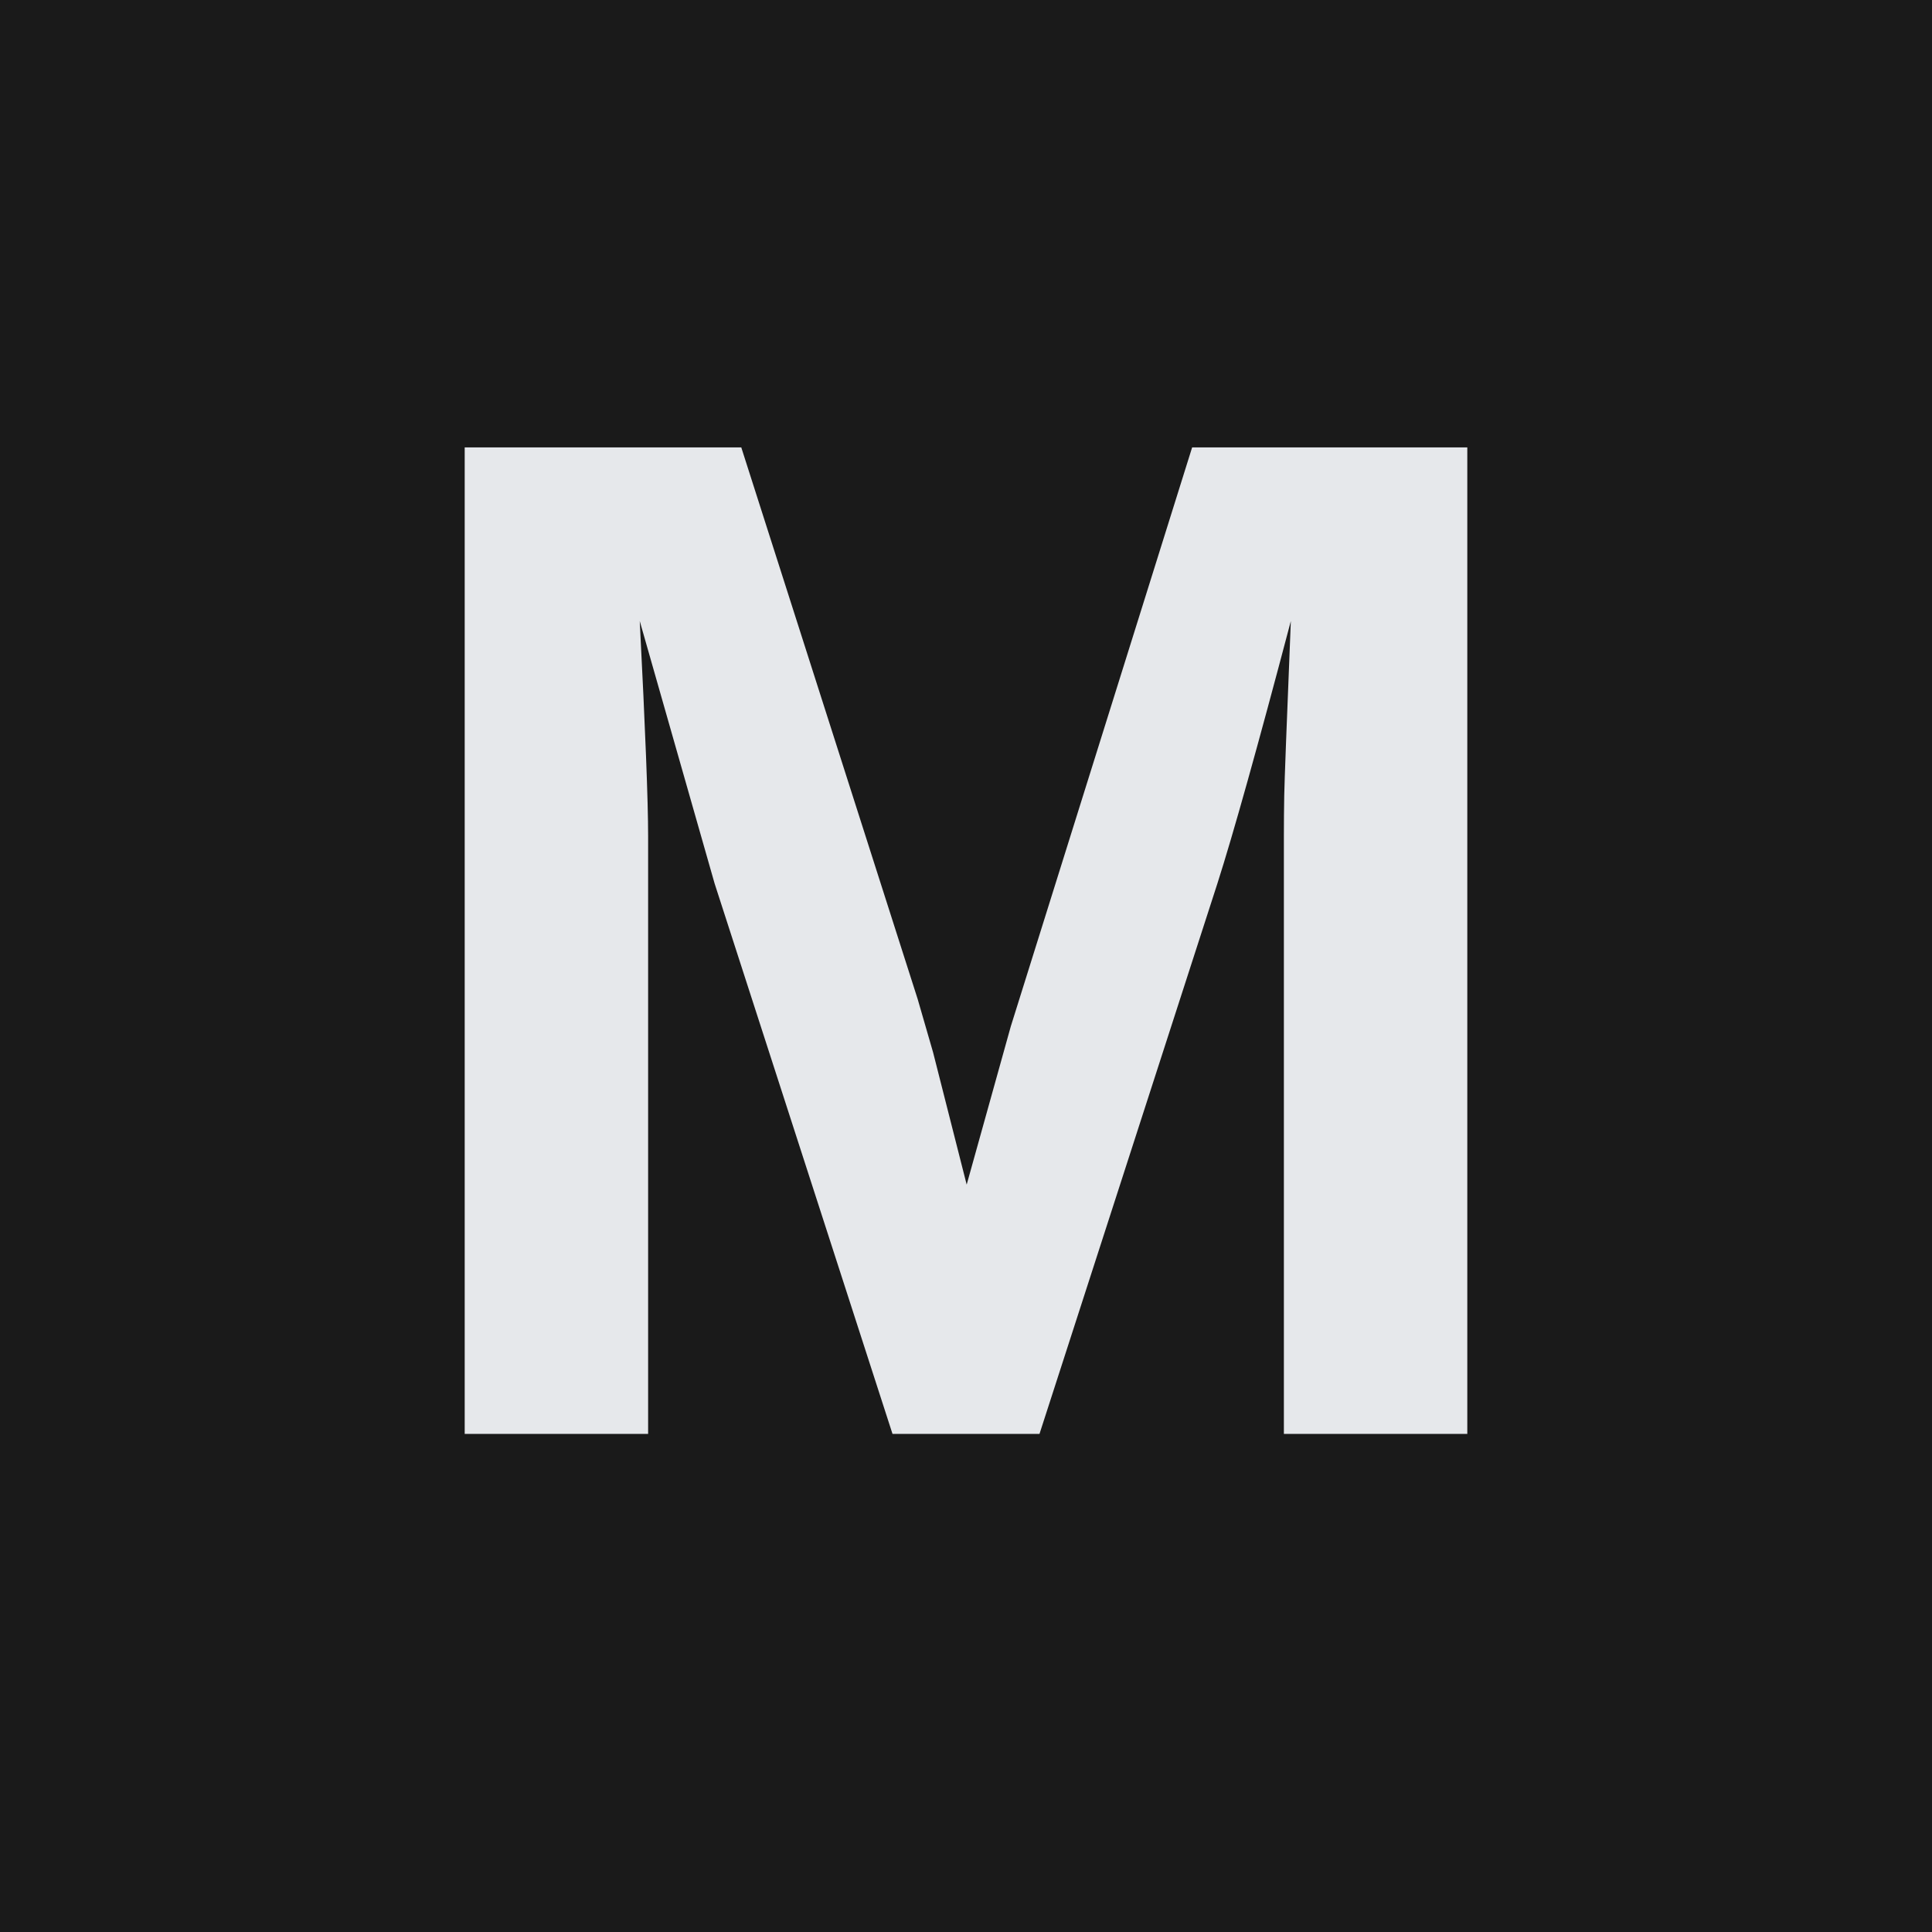
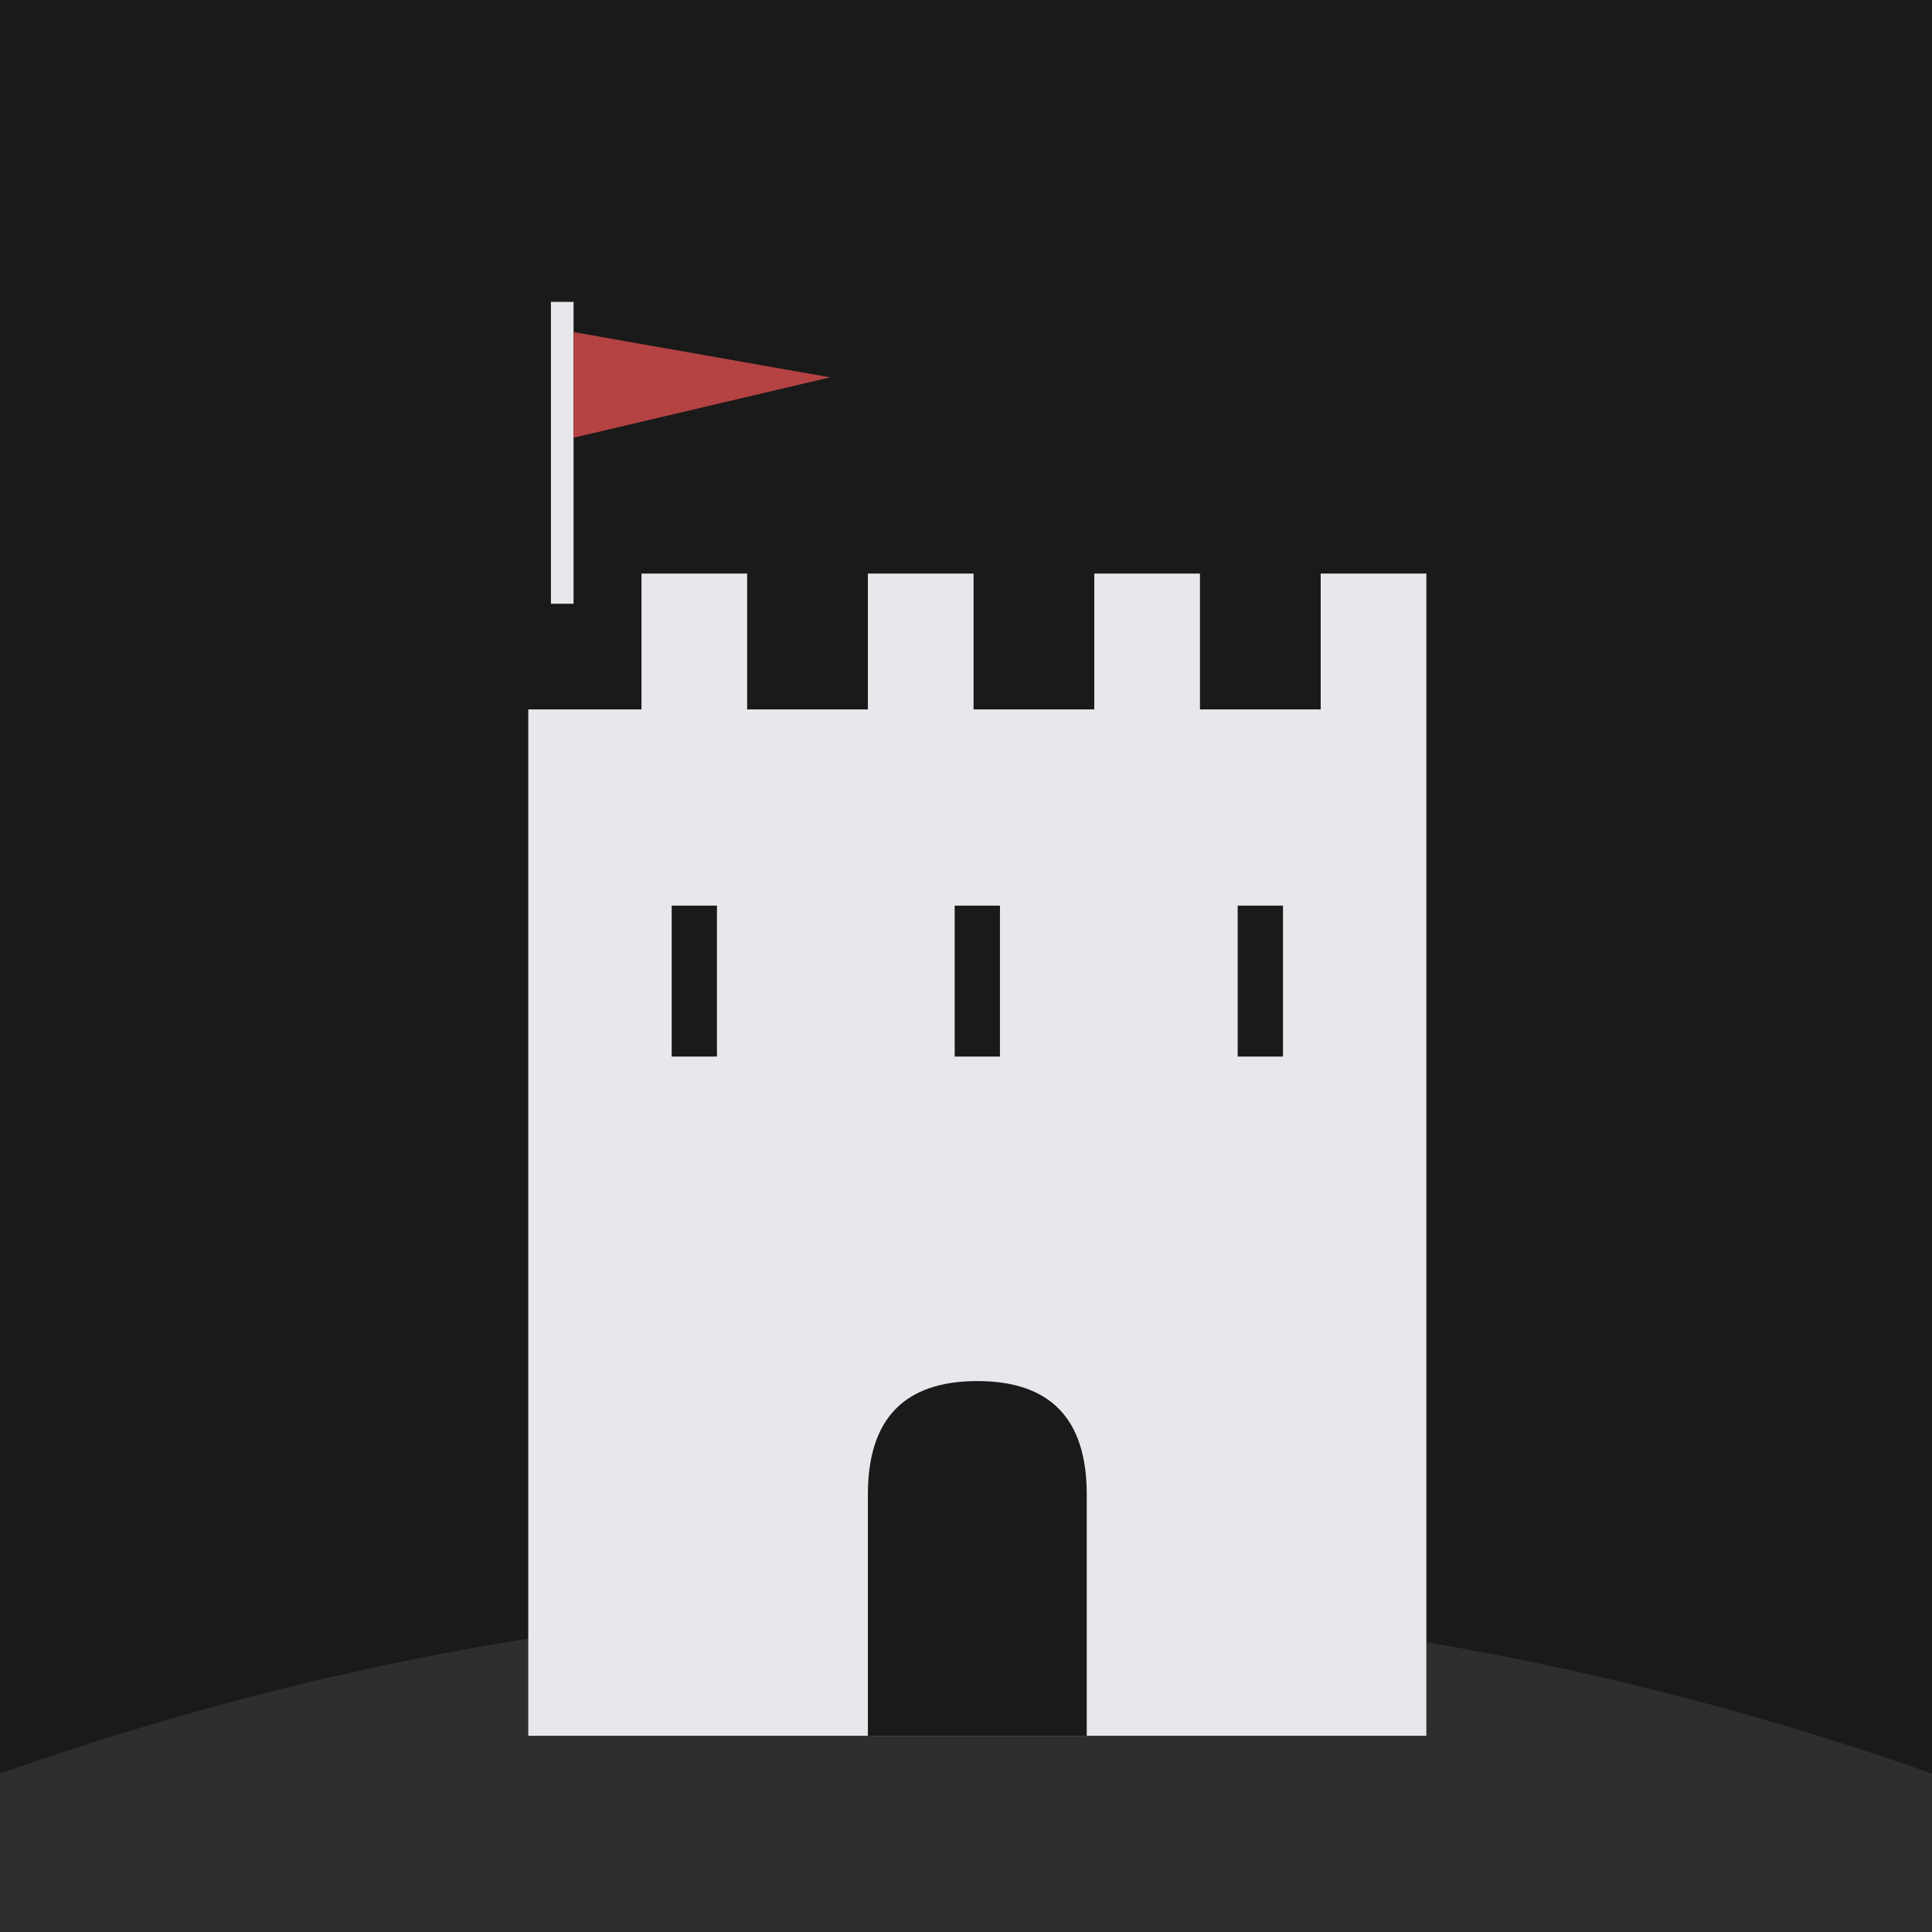
<svg xmlns="http://www.w3.org/2000/svg" viewBox="0 0 512 512">
  <rect width="512" height="512" fill="#1a1a1a" />
-   <text x="256" y="380" font-family="Arial, sans-serif" font-size="380" fill="#e6e8eb" text-anchor="middle" font-weight="bold">M</text>
+   <path d="M 0 470 Q 256 380 512 470 L 512 512 L 0 512 Z" fill="#2e2e2e" />
+   <g fill="#e6e8eb">
+     <path d="M 140 460              L 140 188              L 170 188 L 170 152 L 198 152 L 198 188              L 230 188 L 230 152 L 258 152 L 258 188              L 290 188 L 290 152 L 318 152 L 318 188              L 350 188 L 350 152 L 378 152 L 378 188              L 378 460 Z" />
+     <rect x="146" y="80" width="6" height="80" />
+   </g>
+   <path d="M 152 88 L 220 100 L 152 116 Z" fill="#b54343" />
+   <path d="M 230 460 L 230 396 Q 230 366 259 366 Q 288 366 288 396 L 288 460 Z" fill="#1a1a1a" />
+   <g fill="#1a1a1a">
+     <rect x="178" y="240" width="12" height="40" />
+     <rect x="253" y="240" width="12" height="40" />
+     <rect x="328" y="240" width="12" height="40" />
+   </g>
</svg>
